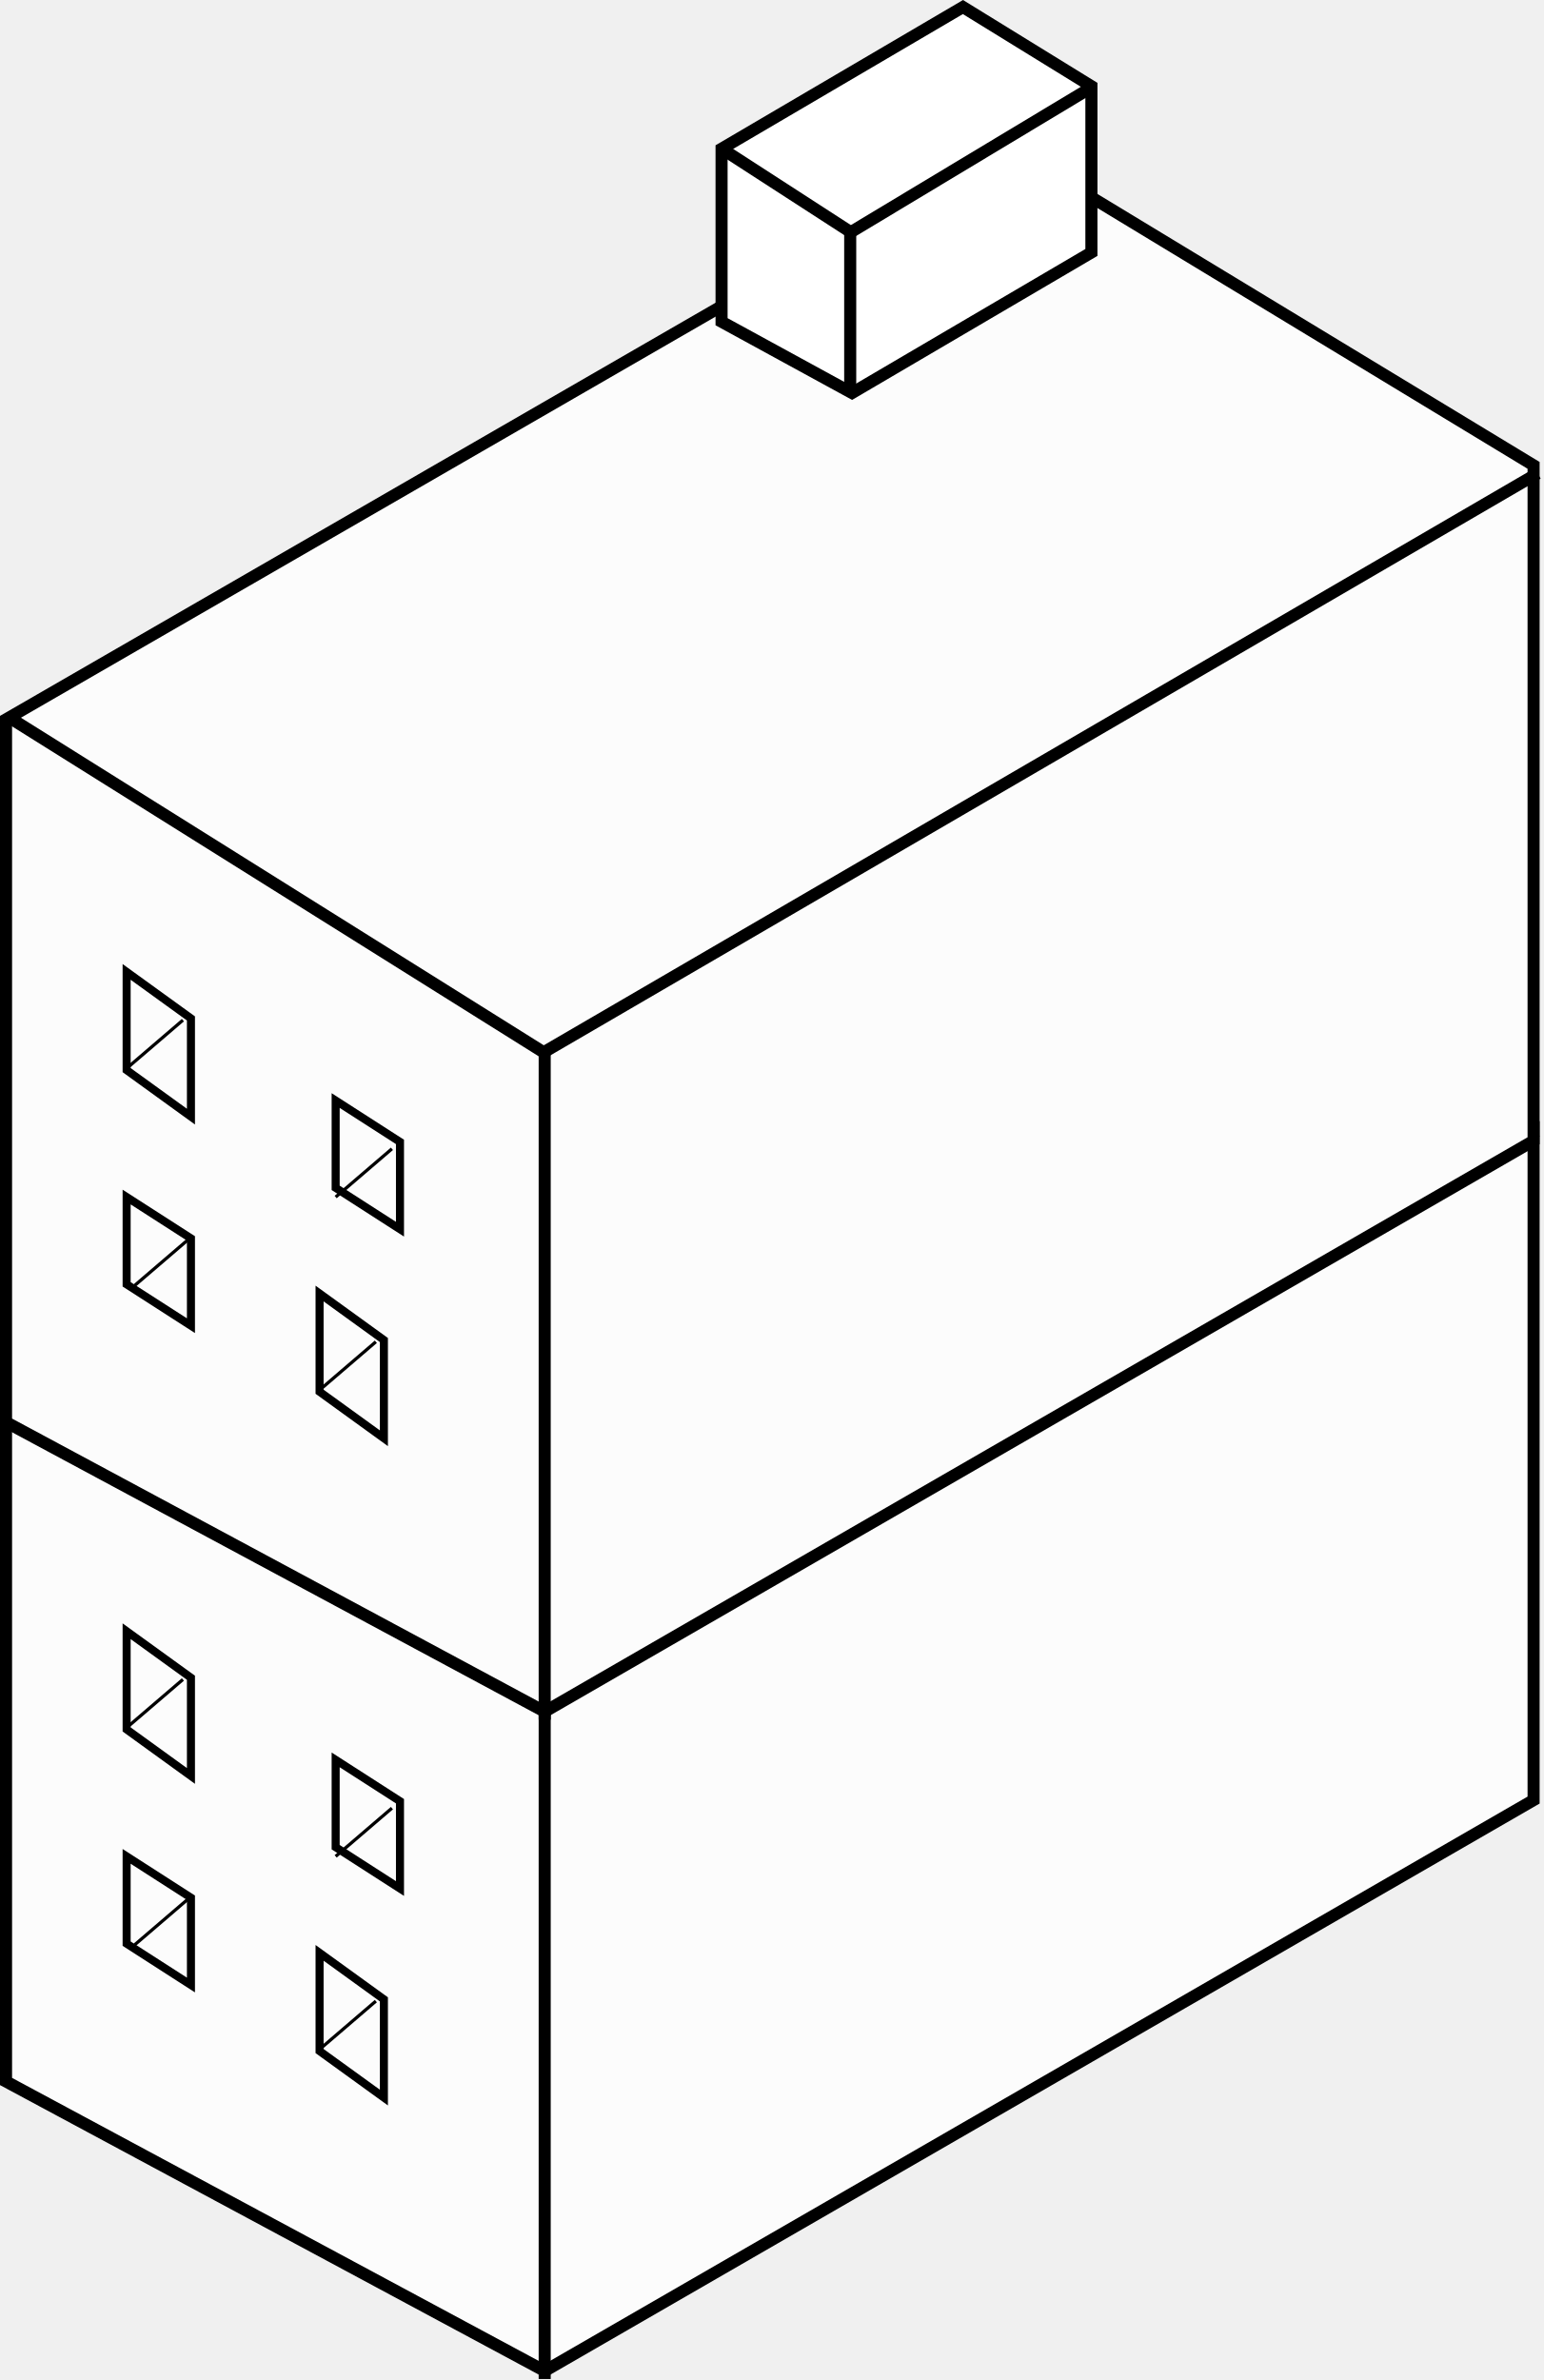
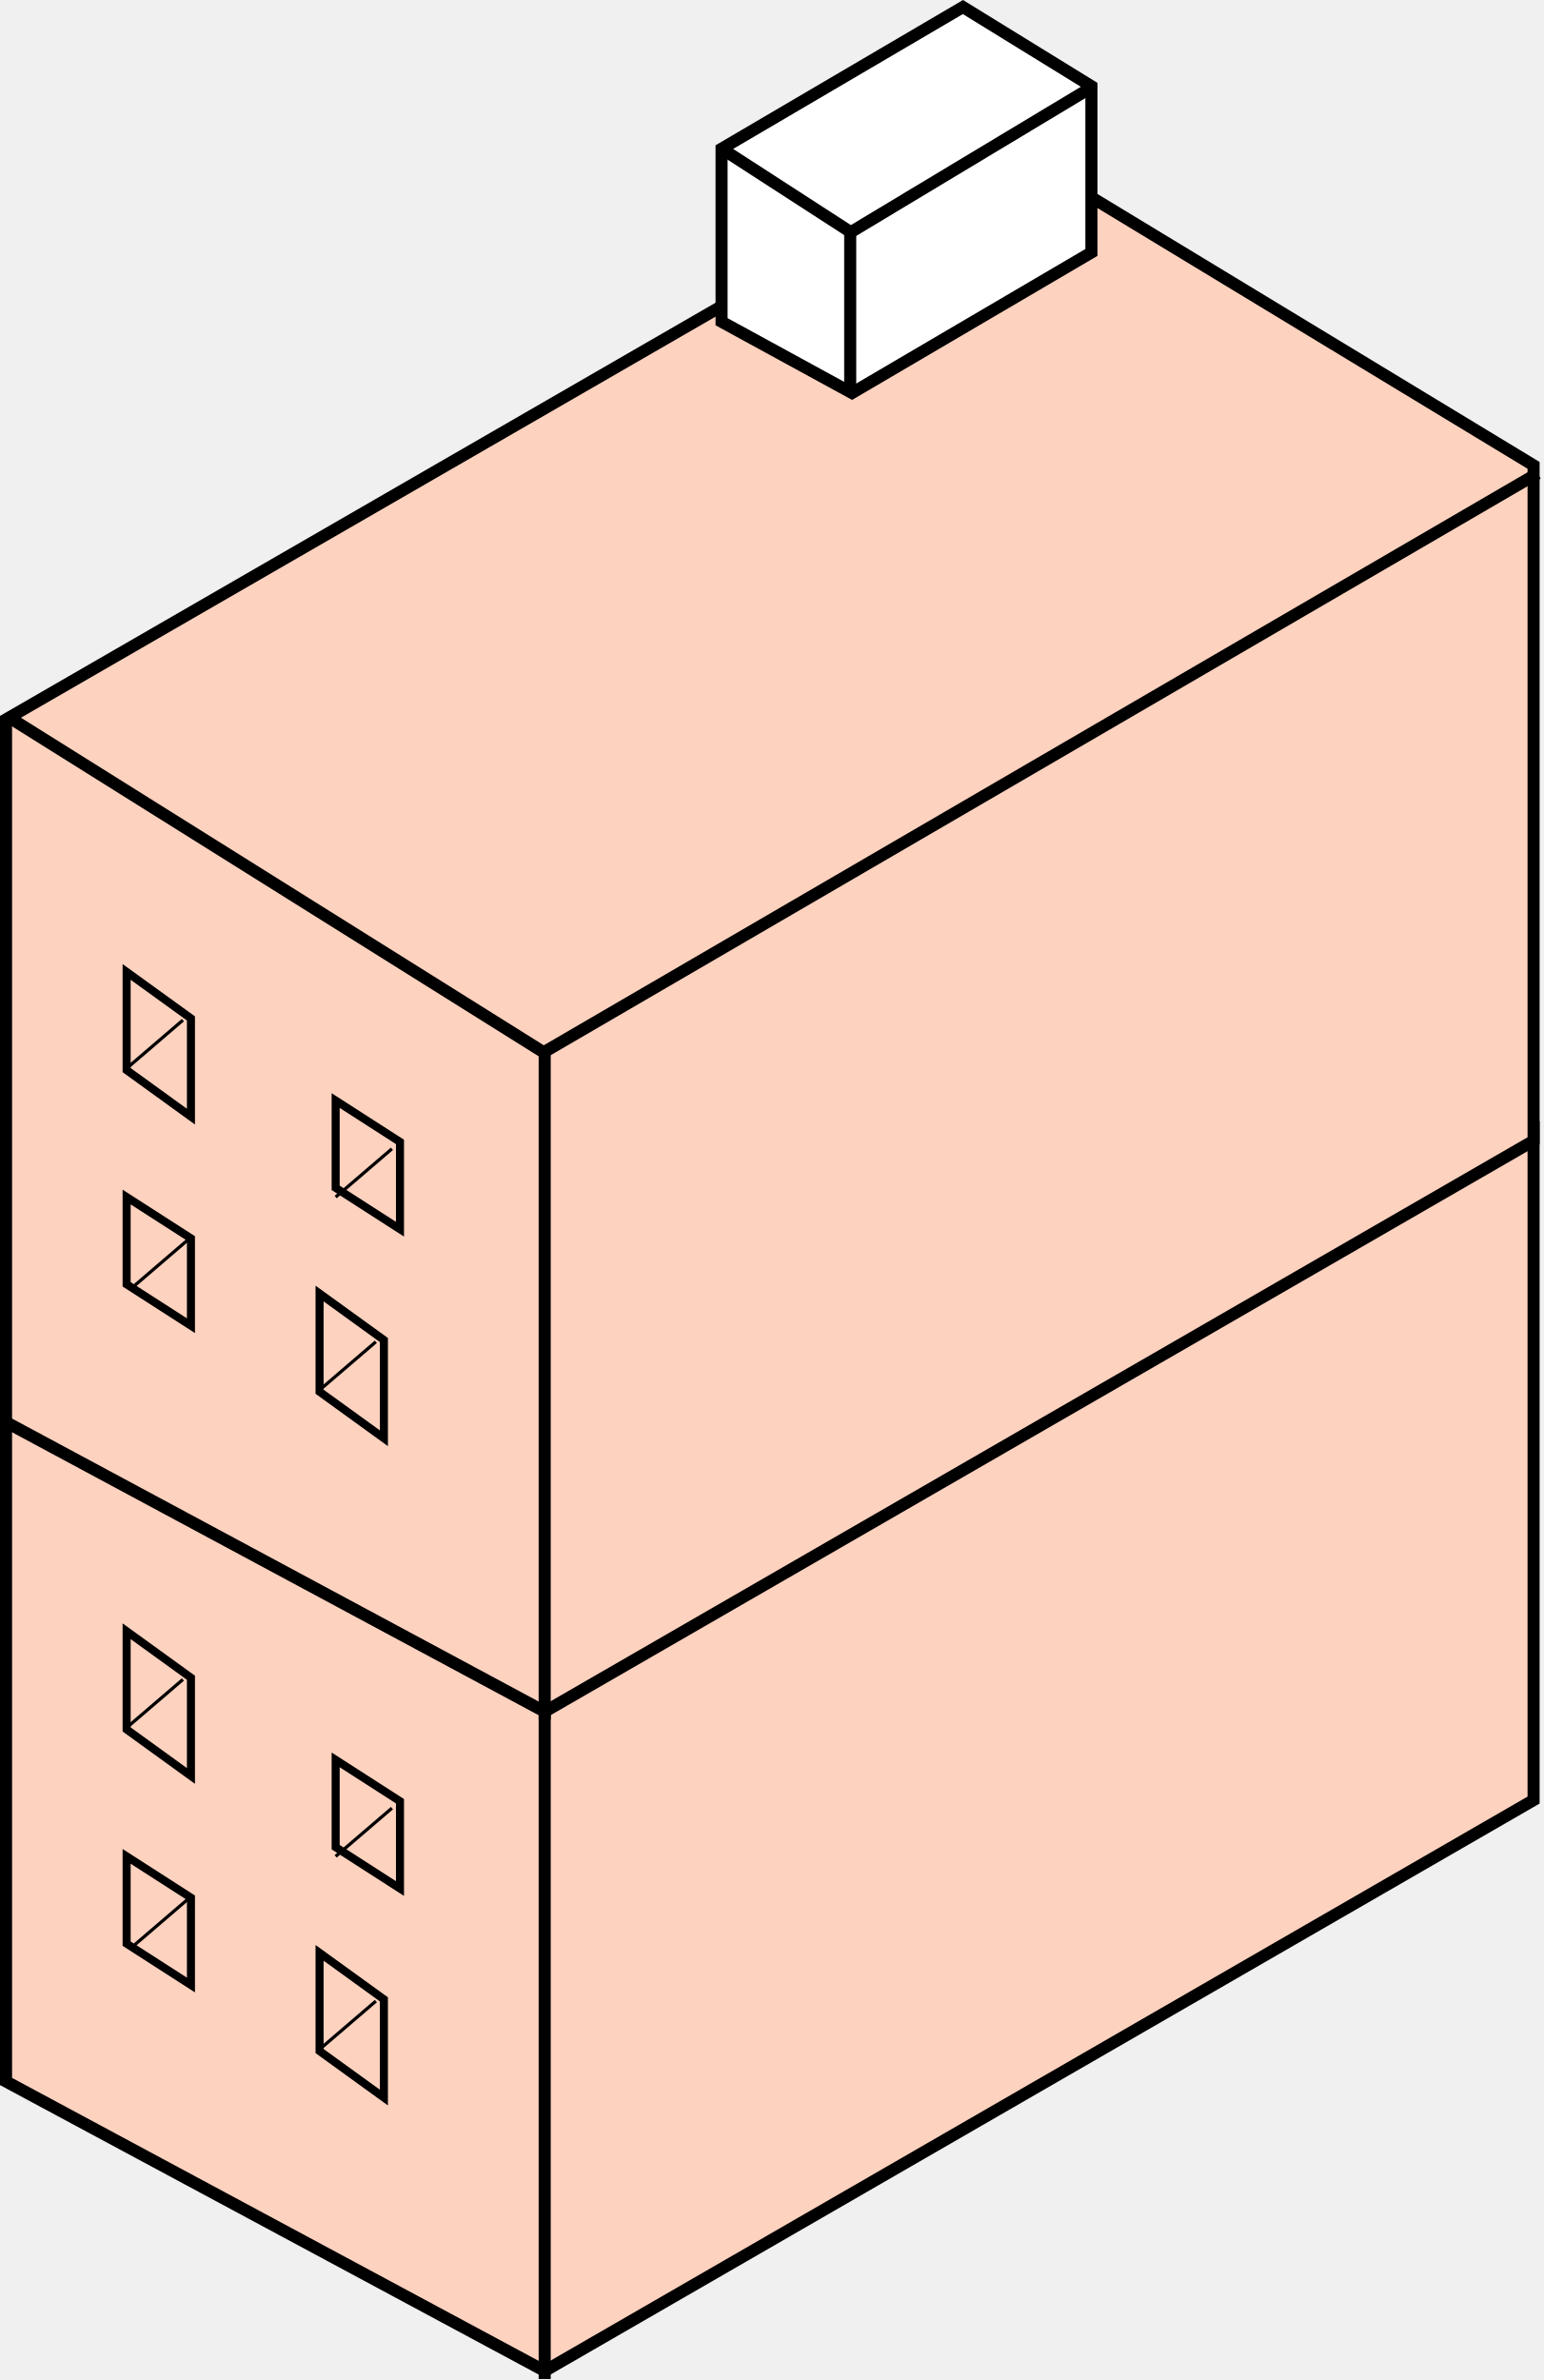
<svg xmlns="http://www.w3.org/2000/svg" width="96" height="148" viewBox="0 0 96 148" fill="none">
-   <path d="M95.375 111.938L33.875 147.438L0.375 129.438V85.733L62.375 49.938L95.375 69.938V111.938Z" fill="#FCFCFC" stroke="black" stroke-width="0.75" />
+   <path d="M95.375 111.938L33.875 147.438L0.375 129.438V85.733L62.375 49.938L95.375 69.938V111.938Z" fill="#FDD2BF" stroke="black" stroke-width="0.75" />
  <path d="M95.625 70.438L33.811 106.437L0.625 85.649" stroke="black" stroke-width="0.5" />
  <path d="M33.875 147.938V106.438" stroke="black" stroke-width="0.75" />
  <path d="M7.875 107.545V101.438L11.875 104.33V110.438L7.875 107.545Z" stroke="black" stroke-width="0.5" />
  <path d="M7.875 120.866V115.438L11.875 118.009V123.438L7.875 120.866Z" stroke="black" stroke-width="0.5" />
  <path d="M19.875 127.545V121.438L23.875 124.33V130.438L19.875 127.545Z" stroke="black" stroke-width="0.5" />
  <path d="M20.875 114.866V109.438L24.875 112.009V117.438L20.875 114.866Z" stroke="black" stroke-width="0.5" />
  <path d="M8.375 120.938L11.875 117.938" stroke="black" stroke-width="0.2" />
  <path d="M19.875 127.438L23.375 124.438" stroke="black" stroke-width="0.2" />
  <path d="M20.875 115.438L24.375 112.438" stroke="black" stroke-width="0.2" />
  <path d="M7.875 107.438L11.375 104.438" stroke="black" stroke-width="0.2" />
-   <path d="M95.375 70.938L33.875 106.438L0.375 88.438V44.733L62.375 8.938L95.375 28.938V70.938Z" fill="#FCFCFC" stroke="black" stroke-width="0.75" />
+   <path d="M95.375 70.938L33.875 106.438L0.375 88.438V44.733L62.375 8.938L95.375 28.938V70.938Z" fill="#FDD2BF" stroke="black" stroke-width="0.75" />
  <path d="M95.625 29.438L33.811 65.438L0.625 44.649" stroke="black" stroke-width="0.75" />
  <path d="M33.875 106.938V65.438" stroke="black" stroke-width="0.75" />
  <path d="M67.875 15.699L52.986 24.438L44.875 20.007V9.249L59.886 0.438L67.875 5.361V15.699Z" fill="white" stroke="black" stroke-width="0.75" />
  <path d="M67.875 5.438L52.91 14.438L44.875 9.24" stroke="black" stroke-width="0.75" />
  <path d="M52.875 24.438V14.438" stroke="black" stroke-width="0.75" />
  <path d="M7.875 66.545V60.438L11.875 63.33V69.438L7.875 66.545Z" stroke="black" stroke-width="0.5" />
  <path d="M7.875 79.866V74.438L11.875 77.009V82.438L7.875 79.866Z" stroke="black" stroke-width="0.5" />
  <path d="M19.875 86.545V80.438L23.875 83.33V89.438L19.875 86.545Z" stroke="black" stroke-width="0.5" />
  <path d="M20.875 73.866V68.438L24.875 71.009V76.438L20.875 73.866Z" stroke="black" stroke-width="0.5" />
  <path d="M8.375 79.938L11.875 76.938" stroke="black" stroke-width="0.2" />
  <path d="M19.875 86.438L23.375 83.438" stroke="black" stroke-width="0.2" />
  <path d="M20.875 74.438L24.375 71.438" stroke="black" stroke-width="0.2" />
  <path d="M7.875 66.438L11.375 63.438" stroke="black" stroke-width="0.2" />
</svg>
